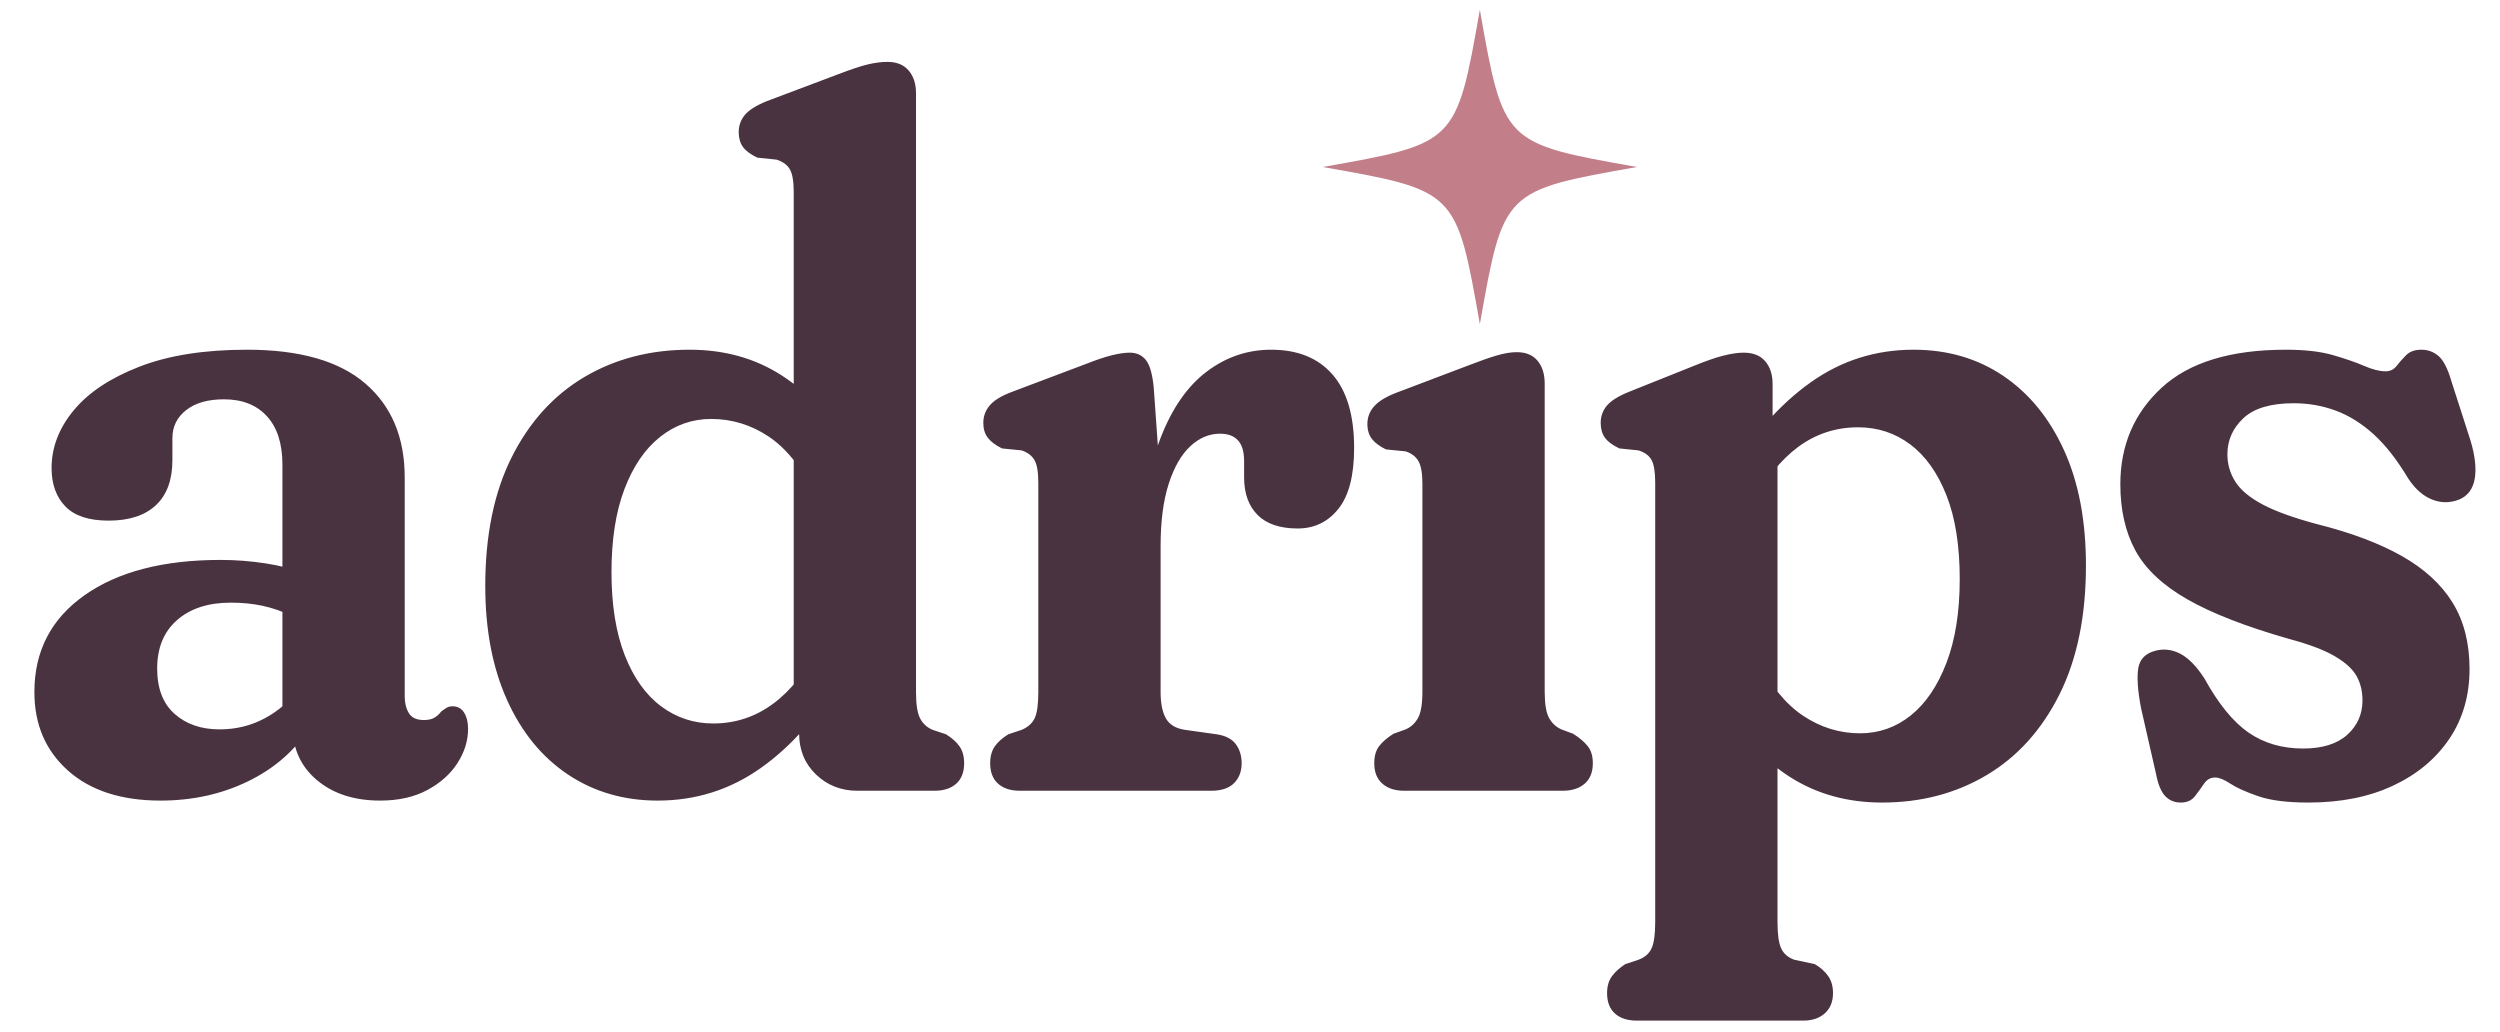
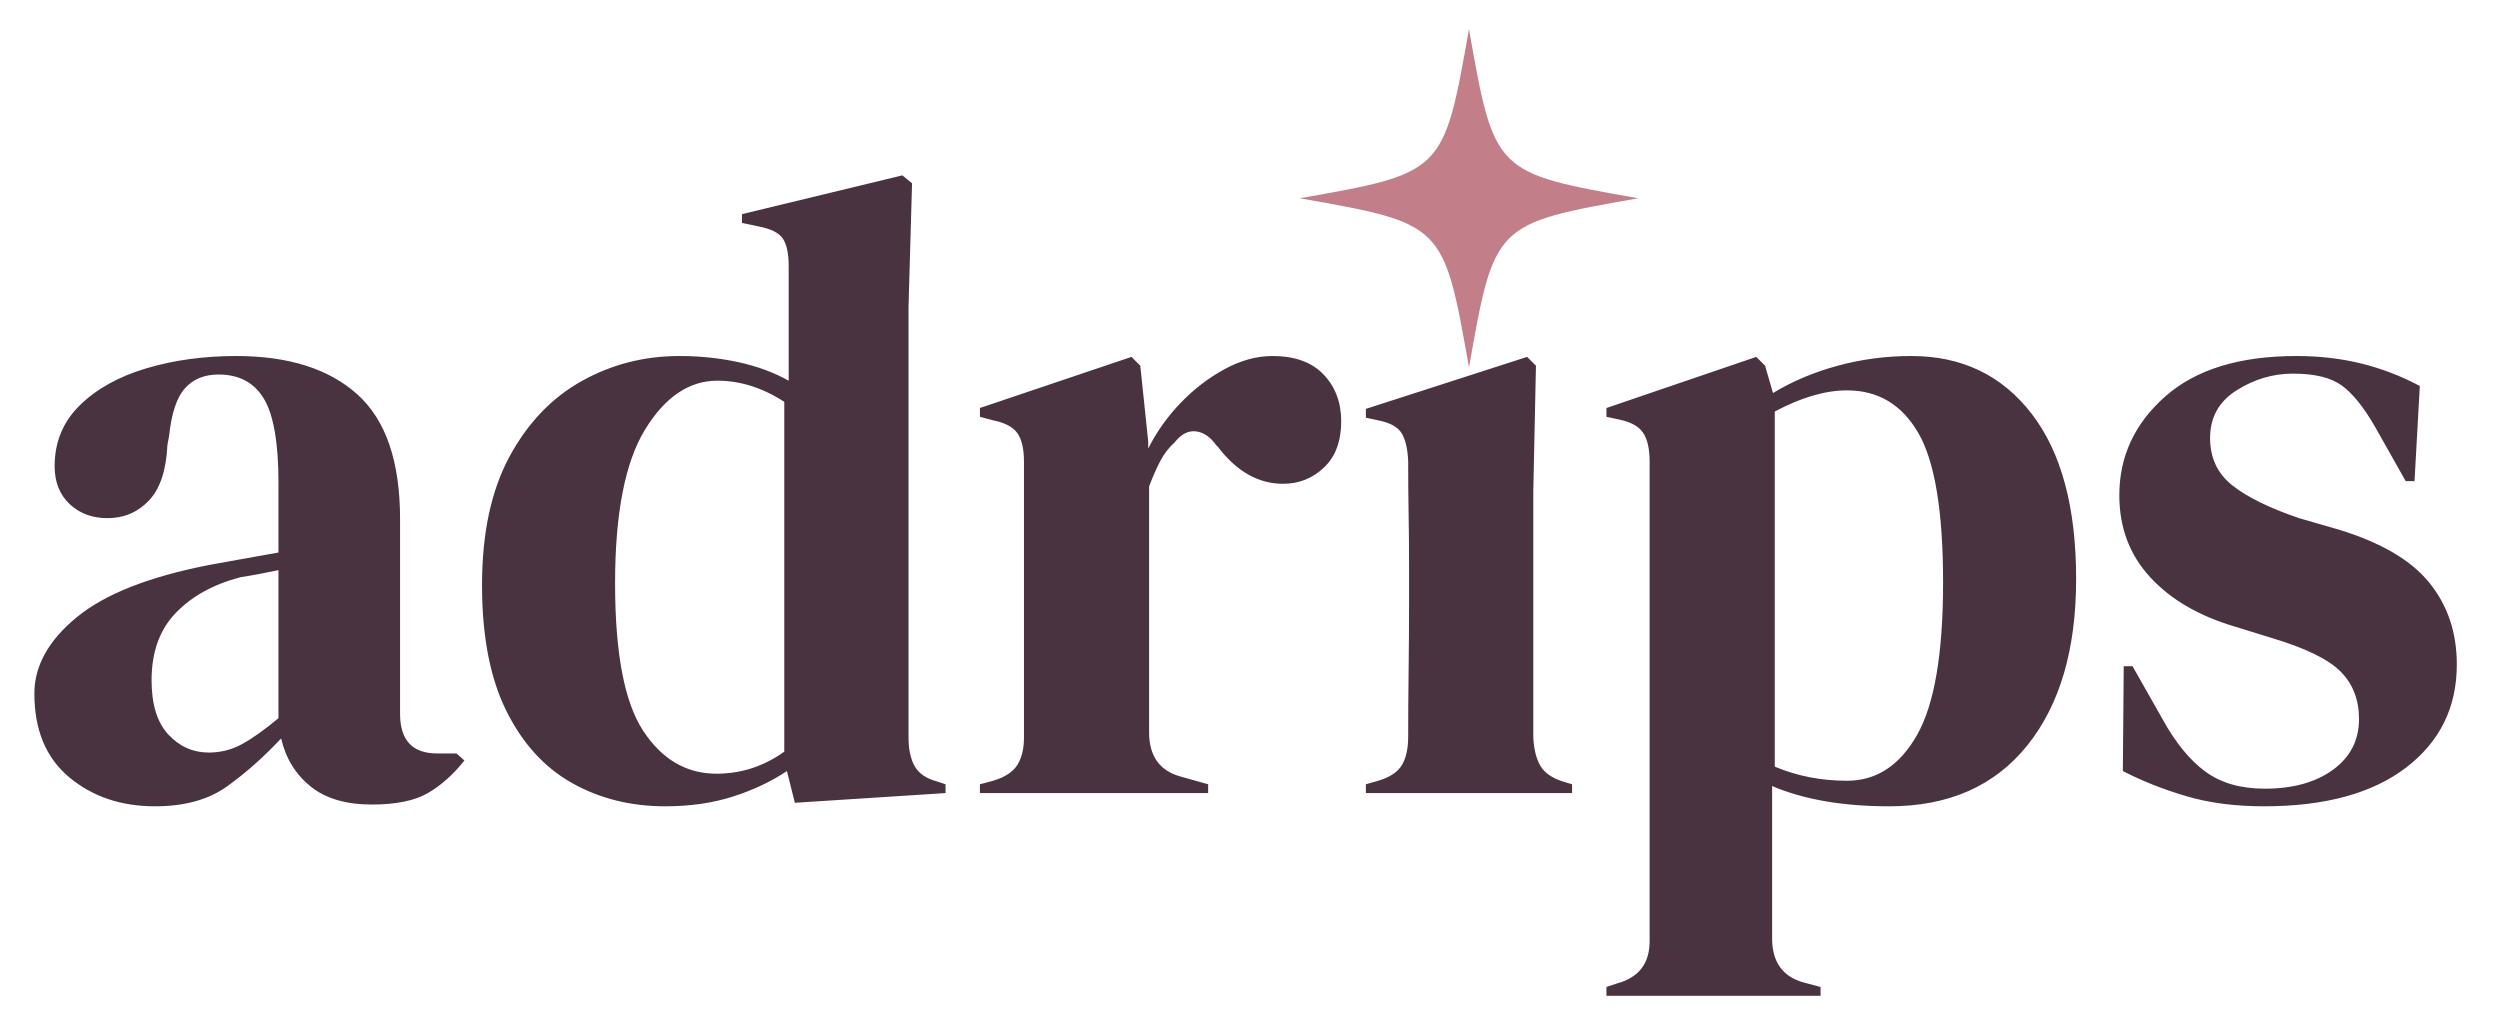
- <svg xmlns="http://www.w3.org/2000/svg" viewBox="-20 -1610 5090 2100" role="img" aria-label="Adrips">
-   <path fill="#4a3340" d="M576 -130V-157L555 -162V-664Q555 -728 523.5 -762.5Q492 -797 436 -797Q387 -797 359.0 -775.0Q331 -753 331 -718V-673Q331 -613 297.5 -581.5Q264 -550 201 -550Q141 -550 113.0 -579.0Q85 -608 85 -657Q85 -720 130.0 -774.5Q175 -829 264.0 -863.5Q353 -898 483 -898Q644 -898 724.0 -829.0Q804 -760 804 -638V-192Q804 -172 812.5 -158.0Q821 -144 843 -144Q856 -144 864.0 -148.5Q872 -153 878 -161Q883 -165 888.5 -168.5Q894 -172 901 -172Q917 -172 925.0 -159.0Q933 -146 933 -126Q933 -90 911.5 -56.5Q890 -23 850.0 -1.5Q810 20 754 20Q675 20 625.5 -21.5Q576 -63 576 -130ZM50 -201Q50 -326 152.0 -398.0Q254 -470 429 -470Q475 -470 520.5 -463.0Q566 -456 598 -443L574 -356Q545 -370 515.0 -376.5Q485 -383 450 -383Q381 -383 340.5 -347.5Q300 -312 300 -249Q300 -188 335.5 -156.5Q371 -125 427 -125Q477 -125 519.0 -147.5Q561 -170 588 -208L610 -128Q565 -58 484.5 -19.0Q404 20 307 20Q187 20 118.5 -41.0Q50 -102 50 -201Z M1607 -177 1596 -184V-1219Q1596 -1252 1588.0 -1265.5Q1580 -1279 1561 -1285L1522 -1289Q1501 -1299 1492.5 -1311.0Q1484 -1323 1484 -1341Q1484 -1361 1496.5 -1376.0Q1509 -1391 1541 -1404L1687 -1459Q1726 -1474 1747.5 -1479.0Q1769 -1484 1787 -1484Q1815 -1484 1830.0 -1466.5Q1845 -1449 1845 -1420V-201Q1845 -163 1853.5 -147.0Q1862 -131 1879 -124L1906 -115Q1924 -104 1933.5 -90.5Q1943 -77 1943 -56Q1943 -29 1927.0 -14.5Q1911 0 1882 0H1726Q1676 0 1641.5 -33.0Q1607 -66 1607 -117ZM968 -417Q968 -572 1022.0 -679.5Q1076 -787 1170.0 -842.5Q1264 -898 1384 -898Q1490 -898 1571.0 -846.0Q1652 -794 1705 -700L1638 -606Q1598 -686 1544.5 -721.5Q1491 -757 1428 -757Q1370 -757 1324.0 -720.5Q1278 -684 1251.5 -614.5Q1225 -545 1225 -445Q1225 -345 1252.0 -276.0Q1279 -207 1326.0 -172.0Q1373 -137 1432 -137Q1500 -137 1554.5 -177.5Q1609 -218 1648 -296L1691 -230Q1622 -112 1528.5 -46.0Q1435 20 1319 20Q1216 20 1136.5 -33.0Q1057 -86 1012.5 -184.5Q968 -283 968 -417Z M2308 -488Q2308 -628 2343.0 -718.5Q2378 -809 2437.0 -853.5Q2496 -898 2568 -898Q2649 -898 2693.0 -847.5Q2737 -797 2737 -698Q2737 -614 2705.0 -574.0Q2673 -534 2622 -534Q2568 -534 2540.5 -561.5Q2513 -589 2513 -638V-671Q2513 -700 2500.5 -713.5Q2488 -727 2464 -727Q2431 -727 2403.5 -701.5Q2376 -676 2359.5 -625.0Q2343 -574 2343 -498ZM2329 -821 2343 -624V-201Q2343 -166 2354.0 -147.0Q2365 -128 2393 -124L2457 -115Q2484 -111 2496.0 -95.0Q2508 -79 2508 -56Q2508 -31 2492.5 -15.5Q2477 0 2446 0H2057Q2028 0 2012.0 -14.5Q1996 -29 1996 -56Q1996 -77 2005.5 -90.5Q2015 -104 2033 -115L2060 -124Q2079 -132 2086.5 -147.5Q2094 -163 2094 -201V-627Q2094 -660 2086.0 -673.5Q2078 -687 2060 -693L2020 -697Q2000 -707 1991.0 -719.0Q1982 -731 1982 -749Q1982 -769 1995.0 -784.5Q2008 -800 2040 -812L2191 -869Q2224 -882 2245.0 -887.0Q2266 -892 2280 -892Q2301 -892 2313.0 -877.0Q2325 -862 2329 -821Z M3125 -829V-202Q3125 -164 3134.0 -148.0Q3143 -132 3159 -125L3183 -116Q3202 -104 3212.5 -91.0Q3223 -78 3223 -56Q3223 -29 3206.5 -14.5Q3190 0 3161 0H2839Q2811 0 2794.5 -14.5Q2778 -29 2778 -56Q2778 -78 2788.0 -91.0Q2798 -104 2817 -116L2842 -125Q2858 -132 2867.0 -148.0Q2876 -164 2876 -202V-625Q2876 -657 2868.0 -671.0Q2860 -685 2842 -691L2802 -695Q2783 -704 2773.5 -716.0Q2764 -728 2764 -747Q2764 -767 2777.5 -782.5Q2791 -798 2822 -810L2967 -865Q3003 -879 3026.5 -886.0Q3050 -893 3068 -893Q3096 -893 3110.5 -875.5Q3125 -858 3125 -829Z M3589 -828V-727L3599 -701V267Q3599 305 3606.5 321.0Q3614 337 3633 344L3675 353Q3692 363 3702.0 377.0Q3712 391 3712 412Q3712 438 3695.5 453.0Q3679 468 3651 468H3313Q3284 468 3268.0 453.5Q3252 439 3252 412Q3252 391 3262.0 377.5Q3272 364 3289 353L3316 344Q3335 337 3342.5 321.0Q3350 305 3350 267V-627Q3350 -660 3342.5 -673.5Q3335 -687 3316 -693L3277 -697Q3256 -707 3247.5 -719.0Q3239 -731 3239 -749Q3239 -769 3251.5 -784.0Q3264 -799 3296 -812L3426 -864Q3465 -880 3489.0 -886.0Q3513 -892 3530 -892Q3559 -892 3574.0 -874.5Q3589 -857 3589 -828ZM3547 -582 3504 -648Q3573 -765 3666.5 -831.5Q3760 -898 3876 -898Q3980 -898 4059.0 -844.5Q4138 -791 4182.5 -693.0Q4227 -595 4227 -459Q4227 -304 4173.0 -196.0Q4119 -88 4025.0 -32.0Q3931 24 3812 24Q3706 24 3624.5 -28.0Q3543 -80 3491 -174L3557 -268Q3598 -188 3651.5 -152.5Q3705 -117 3767 -117Q3825 -117 3870.5 -153.5Q3916 -190 3943.0 -260.5Q3970 -331 3970 -431Q3970 -533 3943.0 -601.5Q3916 -670 3869.5 -705.0Q3823 -740 3763 -740Q3695 -740 3641.0 -700.0Q3587 -660 3547 -582Z M4669 -86Q4728 -86 4759.0 -114.0Q4790 -142 4790 -184Q4790 -212 4778.0 -233.5Q4766 -255 4733.5 -274.0Q4701 -293 4641 -309Q4508 -347 4433.0 -390.0Q4358 -433 4327.5 -489.5Q4297 -546 4297 -624Q4297 -743 4381.0 -820.5Q4465 -898 4634 -898Q4692 -898 4730.0 -887.0Q4768 -876 4793.5 -865.0Q4819 -854 4837 -854Q4851 -854 4859.5 -865.0Q4868 -876 4879.0 -887.0Q4890 -898 4910 -898Q4930 -898 4945.0 -885.0Q4960 -872 4971 -834L5010 -713Q5024 -666 5018.5 -635.0Q5013 -604 4987 -593Q4959 -582 4931.5 -593.0Q4904 -604 4883 -636Q4849 -693 4812.5 -726.0Q4776 -759 4735.5 -774.0Q4695 -789 4650 -789Q4580 -789 4547.5 -758.5Q4515 -728 4515 -685Q4515 -655 4531.0 -629.5Q4547 -604 4586.5 -583.0Q4626 -562 4697 -543Q4801 -517 4870.0 -478.0Q4939 -439 4973.5 -383.0Q5008 -327 5008 -248Q5008 -167 4967.0 -106.0Q4926 -45 4852.5 -10.5Q4779 24 4680 24Q4615 24 4577.5 11.0Q4540 -2 4521.0 -14.5Q4502 -27 4490 -27Q4476 -27 4467.5 -14.5Q4459 -2 4449.0 11.0Q4439 24 4420 24Q4401 24 4388.5 11.0Q4376 -2 4370 -33L4339 -169Q4329 -222 4333.5 -249.5Q4338 -277 4368 -285Q4394 -292 4419.0 -279.0Q4444 -266 4468 -229Q4511 -151 4558.0 -118.5Q4605 -86 4669 -86Z" />
-   <path fill="#c27e89" d="M2993 -1590C3041 -1318 3041 -1318 3313 -1270C3041 -1222 3041 -1222 2993 -950C2945 -1222 2945 -1222 2673 -1270C2945 -1318 2945 -1318 2993 -1590Z" />
+ <svg xmlns="http://www.w3.org/2000/svg" viewBox="-10 -900 2837 1150" role="img" aria-label="Adrips">
+   <path fill="#4a3340" d="M166 15Q108 15 68.5 -18Q29 -51 29 -113Q29 -160 77 -199.5Q125 -239 228 -259Q244 -262 264 -265.5Q284 -269 306 -273V-352Q306 -420 289.5 -447.5Q273 -475 238 -475Q214 -475 200 -459.5Q186 -444 182 -406L180 -395Q178 -352 159 -332Q140 -312 112 -312Q86 -312 69 -328Q52 -344 52 -371Q52 -412 80.5 -440Q109 -468 156 -482Q203 -496 258 -496Q347 -496 395.5 -452.5Q444 -409 444 -311V-90Q444 -45 486 -45H508L517 -37Q498 -13 475.5 0Q453 13 412 13Q368 13 342.5 -7.5Q317 -28 309 -62Q279 -30 247.5 -7.5Q216 15 166 15ZM227 -46Q247 -46 264.5 -55.5Q282 -65 306 -85V-253Q296 -251 286 -249Q276 -247 263 -245Q217 -233 189.5 -204.5Q162 -176 162 -128Q162 -87 181 -66.5Q200 -46 227 -46Z M745 15Q686 15 639 -11.5Q592 -38 564.5 -93.5Q537 -149 537 -236Q537 -324 568 -381.5Q599 -439 650 -467.5Q701 -496 761 -496Q796 -496 828 -489Q860 -482 885 -468V-598Q885 -619 878.5 -629Q872 -639 851 -643L832 -647V-657L1014 -701L1025 -692L1021 -552V-63Q1021 -43 1028 -30.5Q1035 -18 1054 -13L1063 -10V0L892 11L883 -25Q856 -7 821.5 4Q787 15 745 15ZM803 -22Q845 -22 880 -47V-444Q843 -468 804 -468Q756 -468 722 -412.5Q688 -357 688 -238Q688 -119 720 -70.5Q752 -22 803 -22Z M1102 0V-10L1117 -14Q1137 -20 1144.5 -32Q1152 -44 1152 -63V-376Q1152 -398 1144.5 -408.5Q1137 -419 1117 -423L1102 -427V-437L1274 -495L1284 -485L1293 -399V-391Q1307 -419 1329.5 -442.5Q1352 -466 1379.5 -481Q1407 -496 1434 -496Q1472 -496 1492 -475Q1512 -454 1512 -422Q1512 -388 1492.5 -369.5Q1473 -351 1446 -351Q1404 -351 1372 -393L1370 -395Q1360 -409 1347 -410.5Q1334 -412 1323 -398Q1313 -389 1306.5 -376.5Q1300 -364 1294 -348V-69Q1294 -29 1329 -19L1361 -10V0Z M1540 0V-10L1554 -14Q1574 -20 1581 -32Q1588 -44 1588 -64Q1588 -99 1588.5 -139.5Q1589 -180 1589 -210V-258Q1589 -289 1588.5 -316.5Q1588 -344 1588 -377Q1587 -398 1580.5 -408.5Q1574 -419 1554 -423L1540 -426V-436L1723 -495L1733 -485L1730 -343V-63Q1731 -43 1738 -31Q1745 -19 1764 -13L1774 -10V0Z M1813 230V220L1825 216Q1862 206 1862 168V-376Q1862 -398 1854.5 -409Q1847 -420 1827 -424L1813 -427V-437L1983 -495L1993 -485L2002 -454Q2035 -474 2075.5 -485Q2116 -496 2159 -496Q2245 -496 2295.5 -430.5Q2346 -365 2346 -243Q2346 -123 2290.5 -54Q2235 15 2134 15Q2055 15 2001 -8V165Q2001 205 2037 215L2056 220V230ZM2086 -14Q2136 -14 2165.5 -66Q2195 -118 2195 -239Q2195 -360 2167 -408.5Q2139 -457 2086 -457Q2049 -457 2004 -433V-30Q2042 -14 2086 -14Z M2559 15Q2510 15 2471 3.5Q2432 -8 2399 -25L2400 -144H2410L2444 -84Q2466 -44 2492.5 -24.5Q2519 -5 2560 -5Q2608 -5 2637.5 -26.5Q2667 -48 2667 -84Q2667 -117 2646 -138Q2625 -159 2568 -176L2526 -189Q2465 -207 2430 -245Q2395 -283 2395 -338Q2395 -404 2447 -450Q2499 -496 2596 -496Q2635 -496 2669.5 -487.5Q2704 -479 2736 -462L2730 -354H2720L2685 -416Q2666 -449 2647.5 -462.5Q2629 -476 2592 -476Q2558 -476 2528 -457Q2498 -438 2498 -403Q2498 -369 2523.5 -349Q2549 -329 2599 -312L2644 -299Q2716 -277 2747 -238.5Q2778 -200 2778 -146Q2778 -73 2720.5 -29Q2663 15 2559 15Z" />
+   <path fill="#c27e89" transform="translate(1657.0 -675) scale(0.6) translate(-2993 1270)" d="M2993 -1590C3041 -1318 3041 -1318 3313 -1270C3041 -1222 3041 -1222 2993 -950C2945 -1222 2945 -1222 2673 -1270C2945 -1318 2945 -1318 2993 -1590Z" />
</svg>
